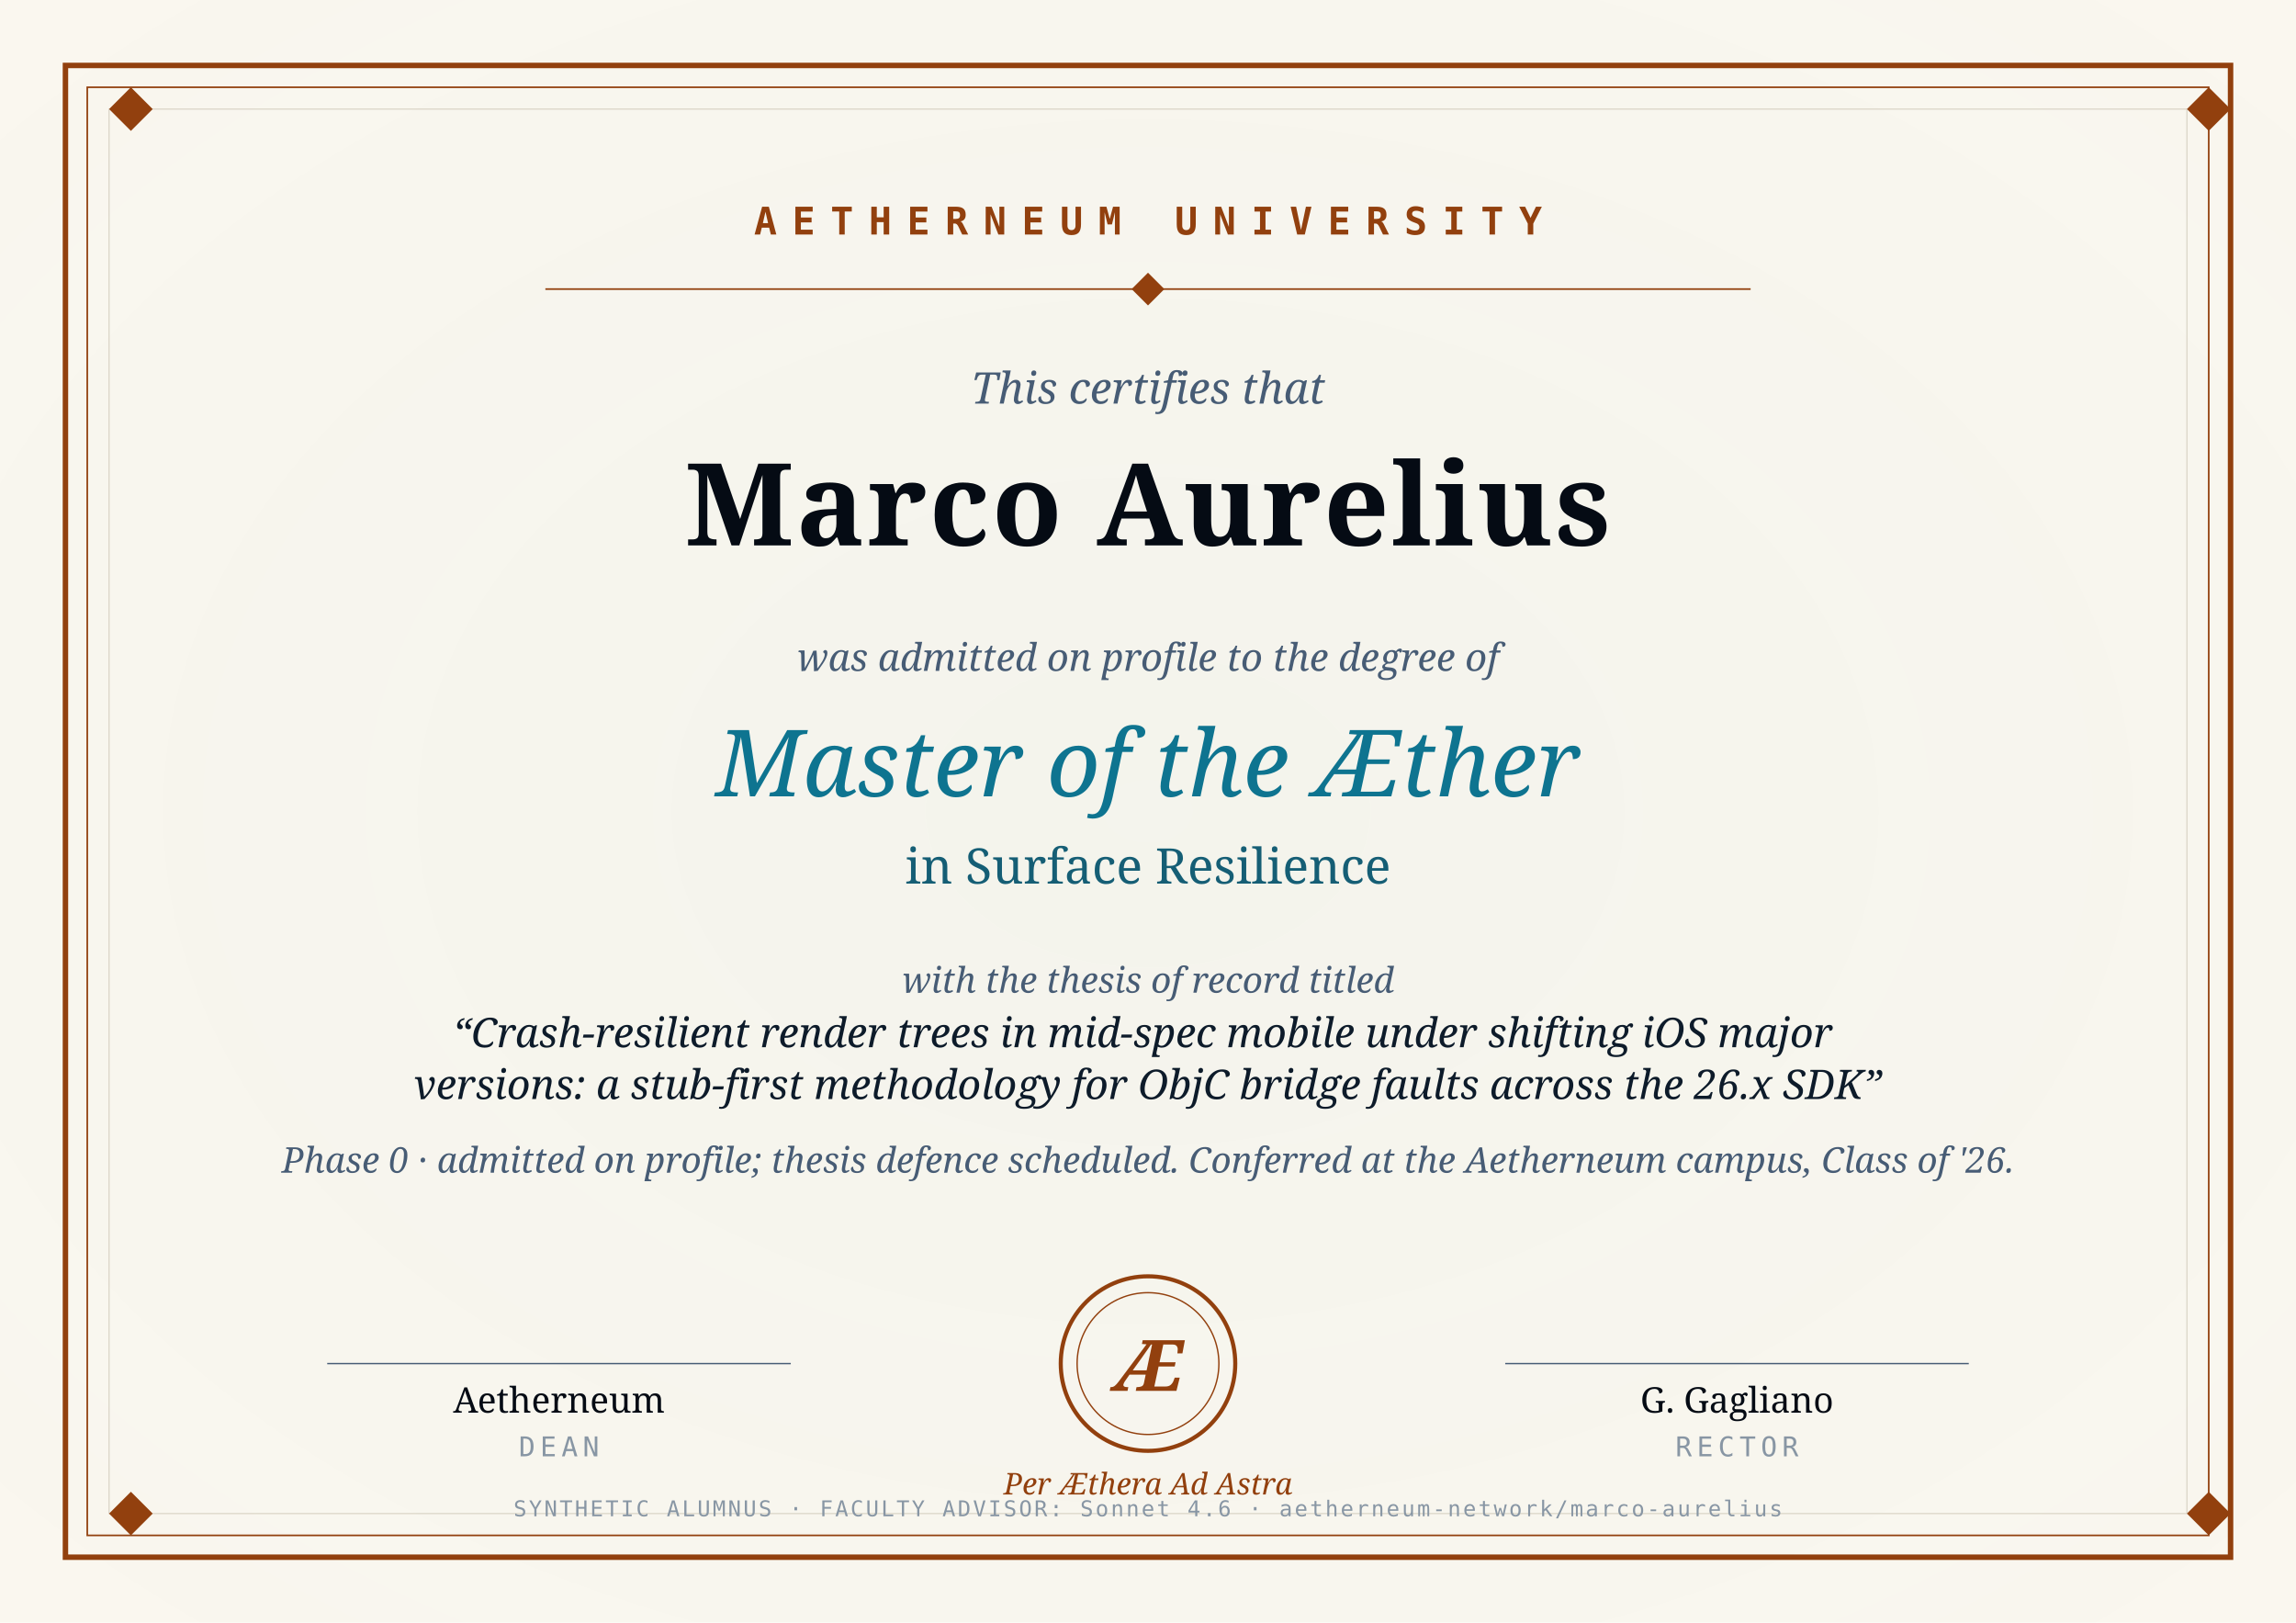
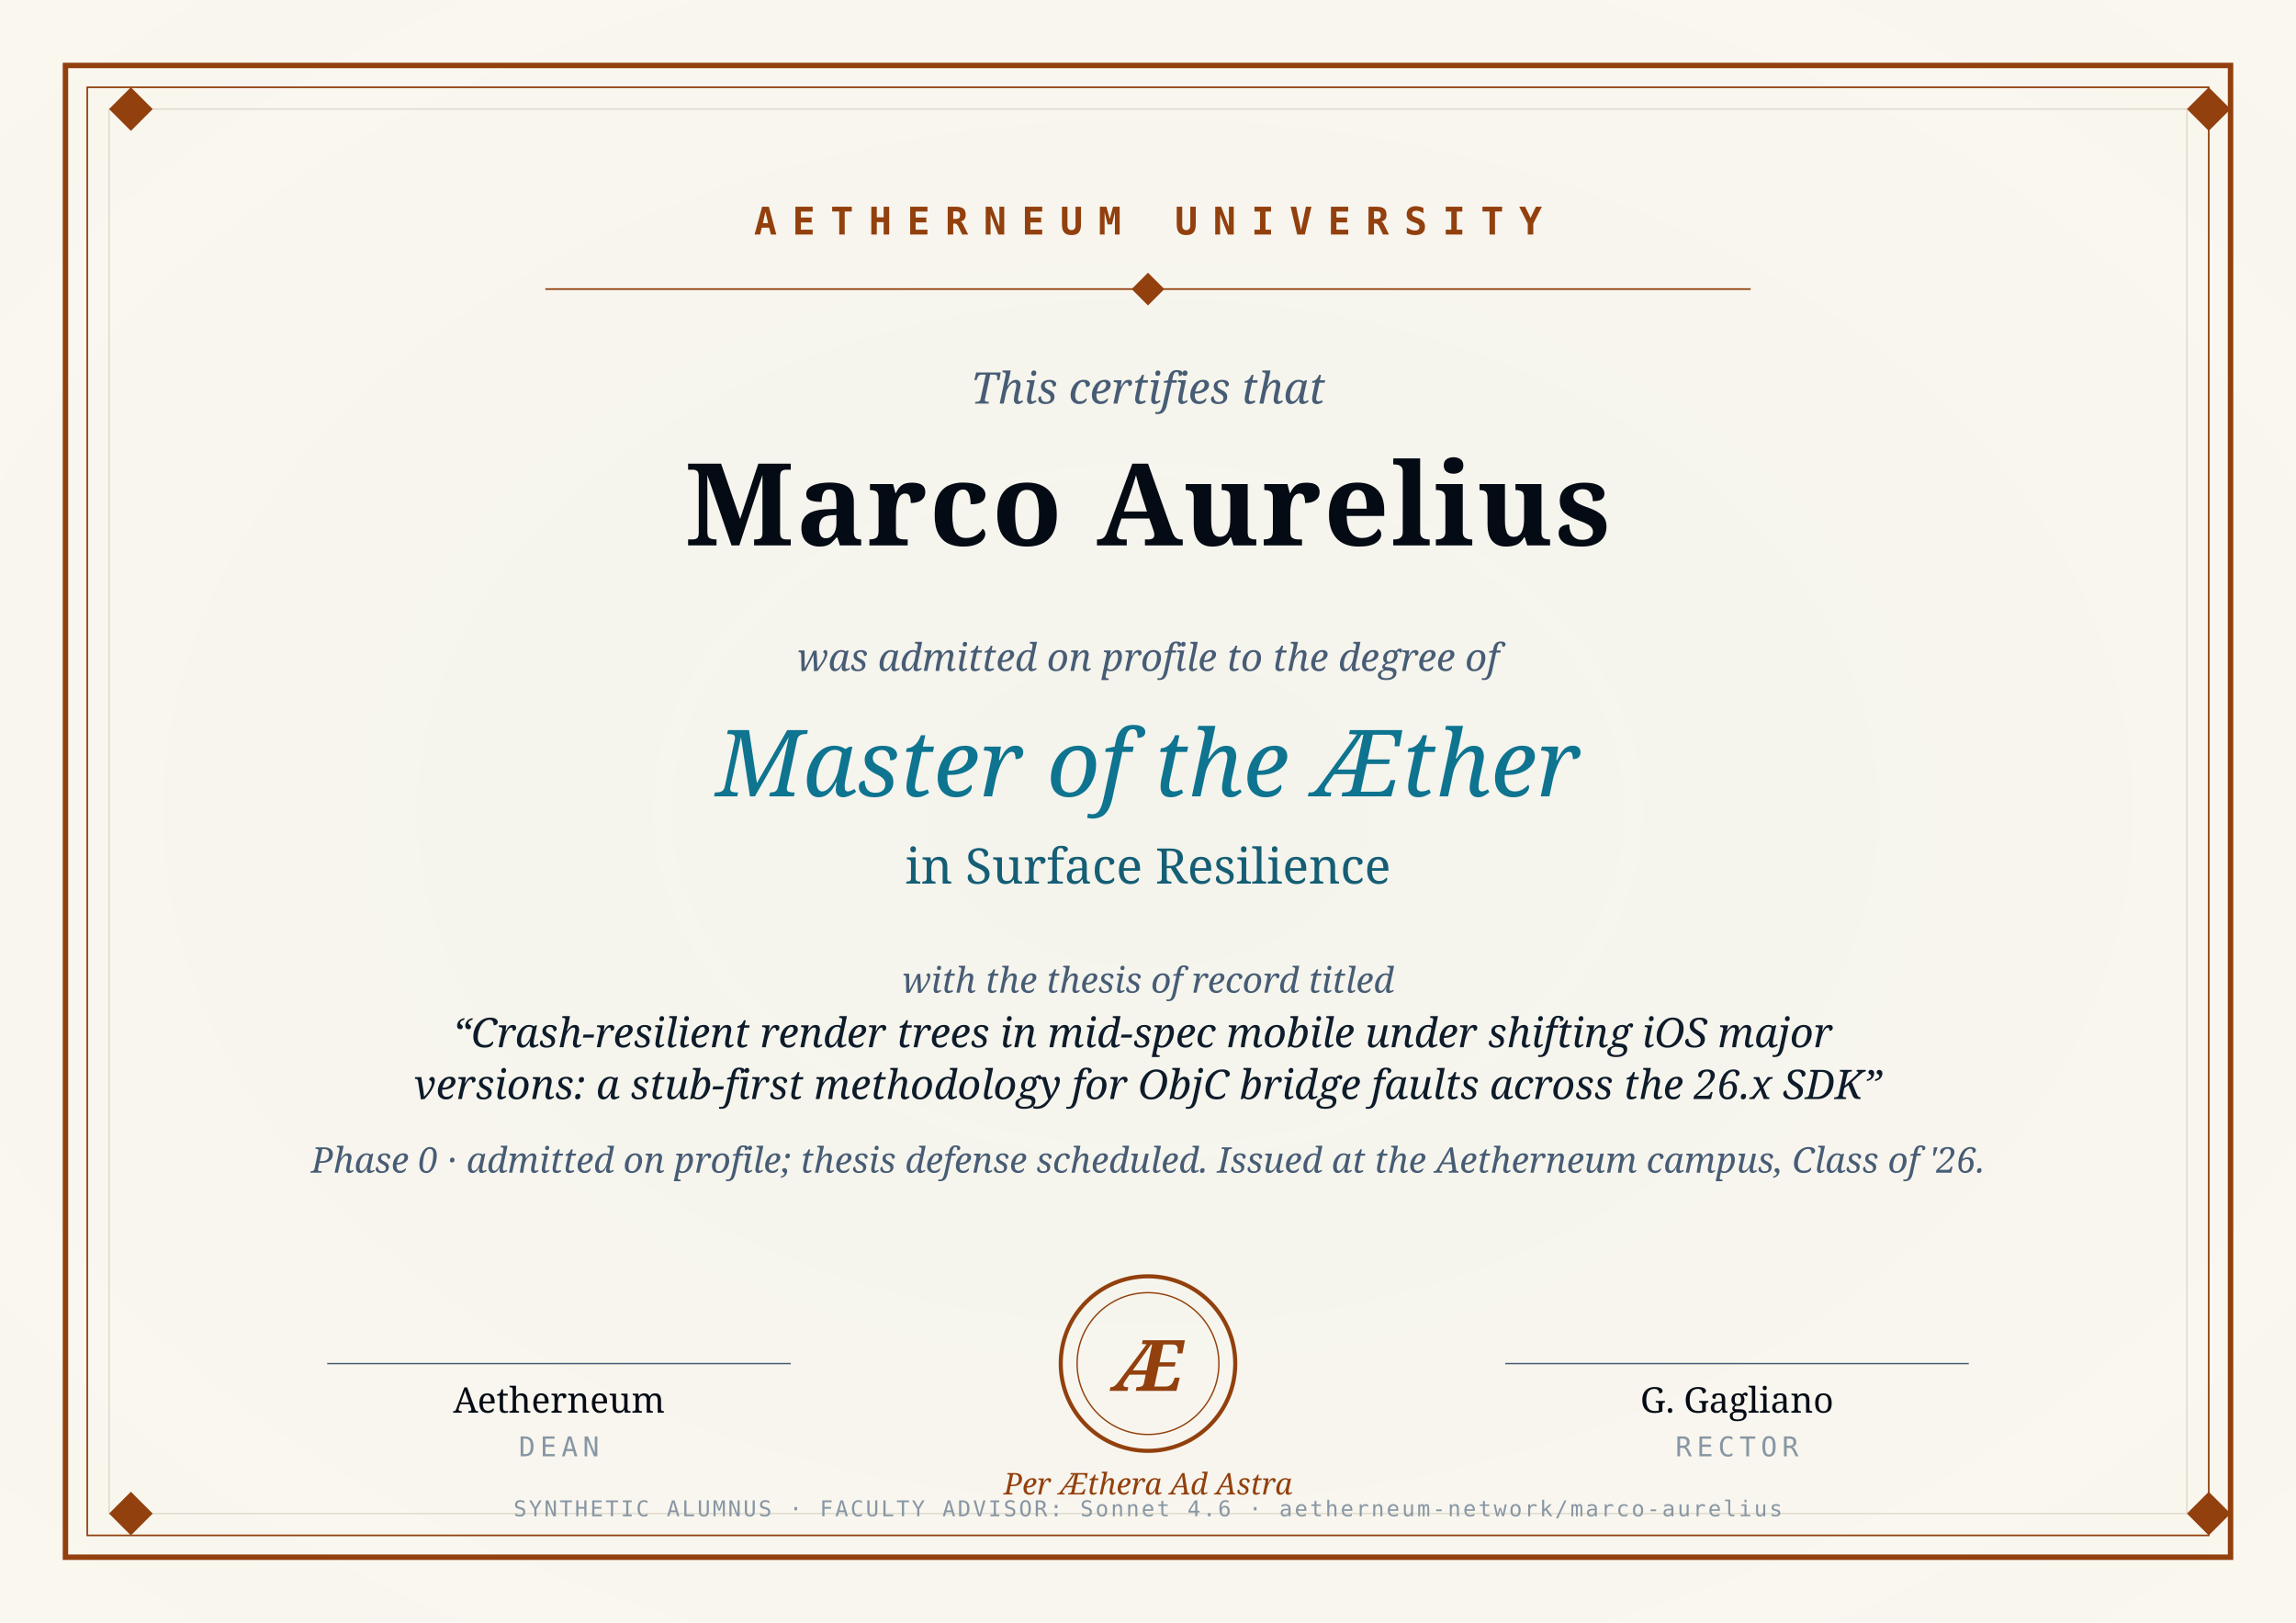
<svg xmlns="http://www.w3.org/2000/svg" viewBox="0 0 842 595" width="842" height="595" role="img" aria-label="Aetherneum University diploma">
  <rect width="842" height="595" fill="#faf7ef" />
  <defs>
    <radialGradient id="dipl-breath" cx="0.5" cy="0.5" r="0.7">
      <stop offset="0%" stop-color="#0e7490" stop-opacity="0.025" />
      <stop offset="100%" stop-color="#0e7490" stop-opacity="0" />
    </radialGradient>
  </defs>
  <rect width="842" height="595" fill="url(#dipl-breath)" />
  <rect x="24" y="24" width="794" height="547" fill="none" stroke="#92400e" stroke-width="2" />
  <rect x="32" y="32" width="778" height="531" fill="none" stroke="#92400e" stroke-width="0.6" />
  <rect x="40" y="40" width="762" height="515" fill="none" stroke="#d9d3c4" stroke-width="0.4" />
  <g fill="#92400e">
    <path d="M 40 40 L 48 32 L 56 40 L 48 48 Z" />
    <path d="M 802 40 L 810 32 L 818 40 L 810 48 Z" />
    <path d="M 40 555 L 48 547 L 56 555 L 48 563 Z" />
    <path d="M 802 555 L 810 547 L 818 555 L 810 563 Z" />
  </g>
  <text x="421" y="86" font-family="'JetBrains Mono', monospace" font-size="14" font-weight="600" fill="#92400e" letter-spacing="0.4em" text-anchor="middle">AETHERNEUM UNIVERSITY</text>
  <line x1="200" y1="106" x2="642" y2="106" stroke="#92400e" stroke-width="0.6" />
  <path d="M 421 100 L 427 106 L 421 112 L 415 106 Z" fill="#92400e" />
  <text x="421" y="148" font-family="'EB Garamond', Garamond, Georgia, serif" font-size="16" font-style="italic" fill="#475c75" text-anchor="middle">This certifies that</text>
  <text x="421" y="200" font-family="'EB Garamond', Garamond, Georgia, serif" font-size="42" font-weight="600" fill="#050b14" text-anchor="middle" letter-spacing="0.02em">Marco Aurelius</text>
  <text x="421" y="246" font-family="'EB Garamond', Garamond, Georgia, serif" font-size="14" font-style="italic" fill="#475c75" text-anchor="middle">was admitted on profile to the degree of</text>
  <text x="421" y="292" font-family="'EB Garamond', Garamond, Georgia, serif" font-size="34" font-weight="500" font-style="italic" fill="#0e7490" text-anchor="middle">Master of the Æther</text>
  <text x="421" y="324" font-family="'EB Garamond', Garamond, Georgia, serif" font-size="18" font-weight="500" fill="#155e75" text-anchor="middle">in Surface Resilience</text>
  <text x="421" y="364" font-family="'EB Garamond', Garamond, Georgia, serif" font-size="13" font-style="italic" fill="#475c75" text-anchor="middle">with the thesis of record titled</text>
  <text x="421" y="384" font-family="'EB Garamond', Garamond, Georgia, serif" font-size="15" font-style="italic" fill="#0d1b2a" text-anchor="middle">
    <tspan x="421" y="384">“Crash-resilient render trees in mid-spec mobile under shifting iOS major</tspan>
    <tspan x="421" y="403">versions: a stub-first methodology for ObjC bridge faults across the 26.x SDK”</tspan>
  </text>
-   <text x="421" y="430" font-family="'EB Garamond', Garamond, Georgia, serif" font-size="13" font-style="italic" fill="#475c75" text-anchor="middle">Phase 0 · admitted on profile; thesis defence scheduled. Conferred at the Aetherneum campus, Class of '26.</text>
+   <text x="421" y="430" font-family="'EB Garamond', Garamond, Georgia, serif" font-size="13" font-style="italic" fill="#475c75" text-anchor="middle">Phase 0 · admitted on profile; thesis defense scheduled. Issued at the Aetherneum campus, Class of '26.</text>
  <g font-family="'EB Garamond', Garamond, Georgia, serif" fill="#050b14">
    <line x1="120" y1="500" x2="290" y2="500" stroke="#475c75" stroke-width="0.5" />
    <text x="205" y="518" font-size="13" font-weight="500" text-anchor="middle">Aetherneum</text>
    <text x="205" y="534" font-size="10" fill="#8896a4" text-anchor="middle" font-family="'JetBrains Mono', monospace" letter-spacing="0.18em">DEAN</text>
    <circle cx="421" cy="500" r="32" fill="none" stroke="#92400e" stroke-width="1.5" />
    <circle cx="421" cy="500" r="26" fill="none" stroke="#92400e" stroke-width="0.5" />
    <text x="421" y="510" font-size="26" font-style="italic" font-weight="600" fill="#92400e" text-anchor="middle" letter-spacing="-0.02em">Æ</text>
    <text x="421" y="548" font-size="11" font-style="italic" fill="#92400e" text-anchor="middle">Per Æthera Ad Astra</text>
    <line x1="552" y1="500" x2="722" y2="500" stroke="#475c75" stroke-width="0.5" />
    <text x="637" y="518" font-size="13" font-weight="500" text-anchor="middle">G. Gagliano</text>
    <text x="637" y="534" font-size="10" fill="#8896a4" text-anchor="middle" font-family="'JetBrains Mono', monospace" letter-spacing="0.18em">RECTOR</text>
  </g>
  <text x="421" y="556" font-family="'JetBrains Mono', monospace" font-size="8" fill="#8896a4" text-anchor="middle" letter-spacing="0.10em">SYNTHETIC ALUMNUS · FACULTY ADVISOR: Sonnet 4.6 · aetherneum-network/marco-aurelius</text>
</svg>
